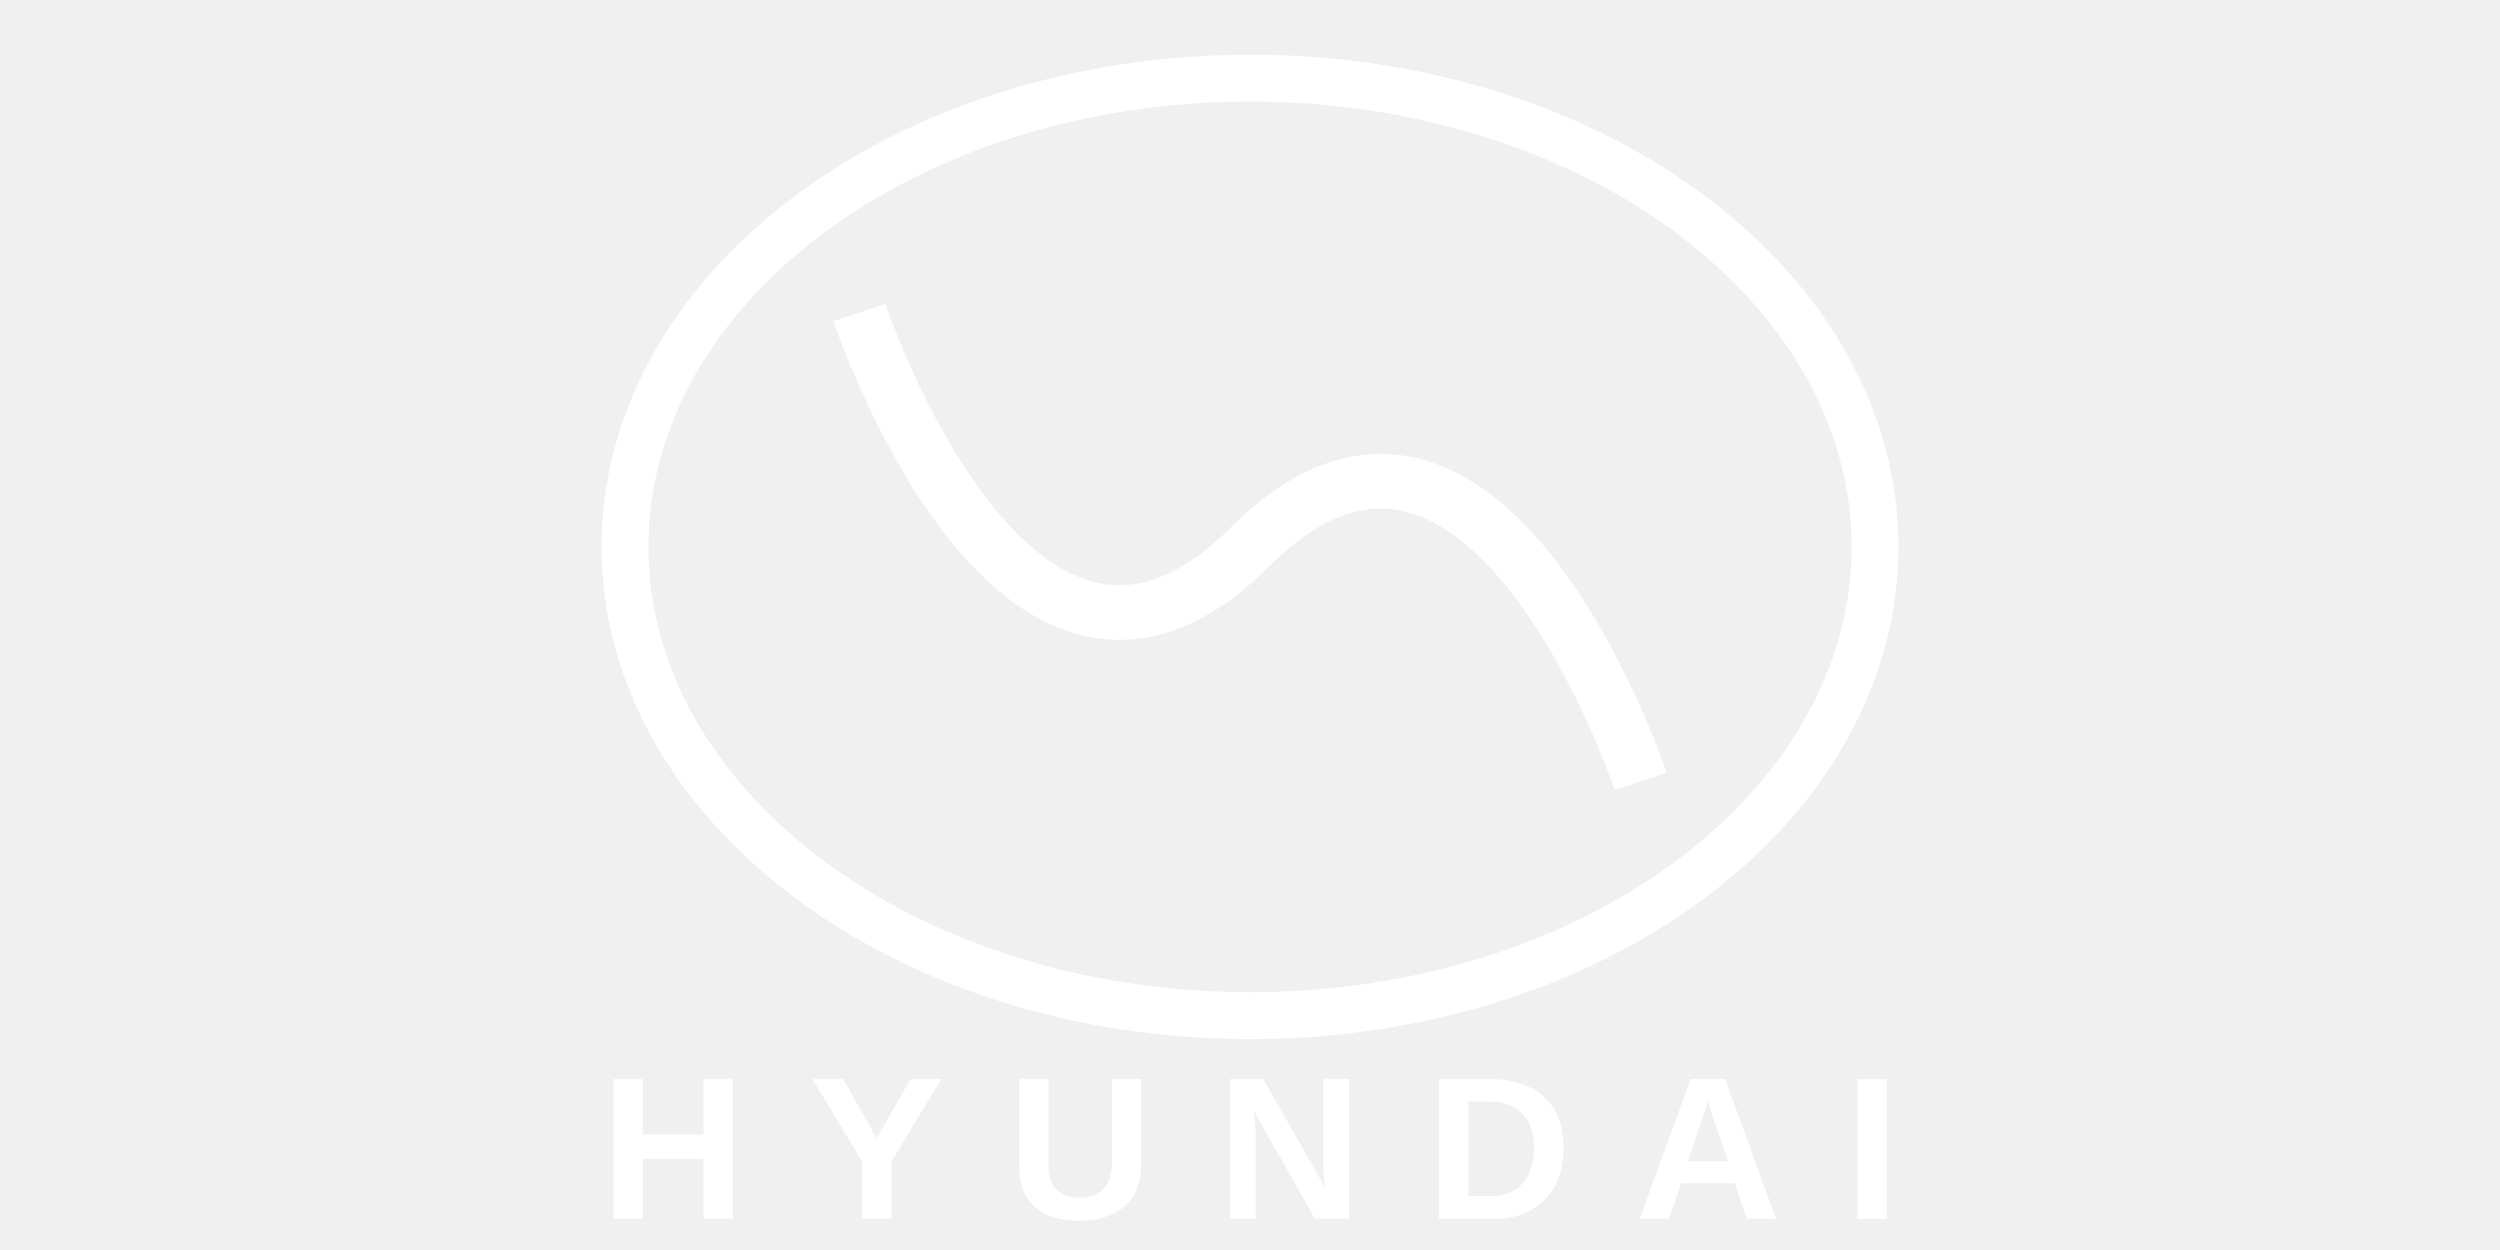
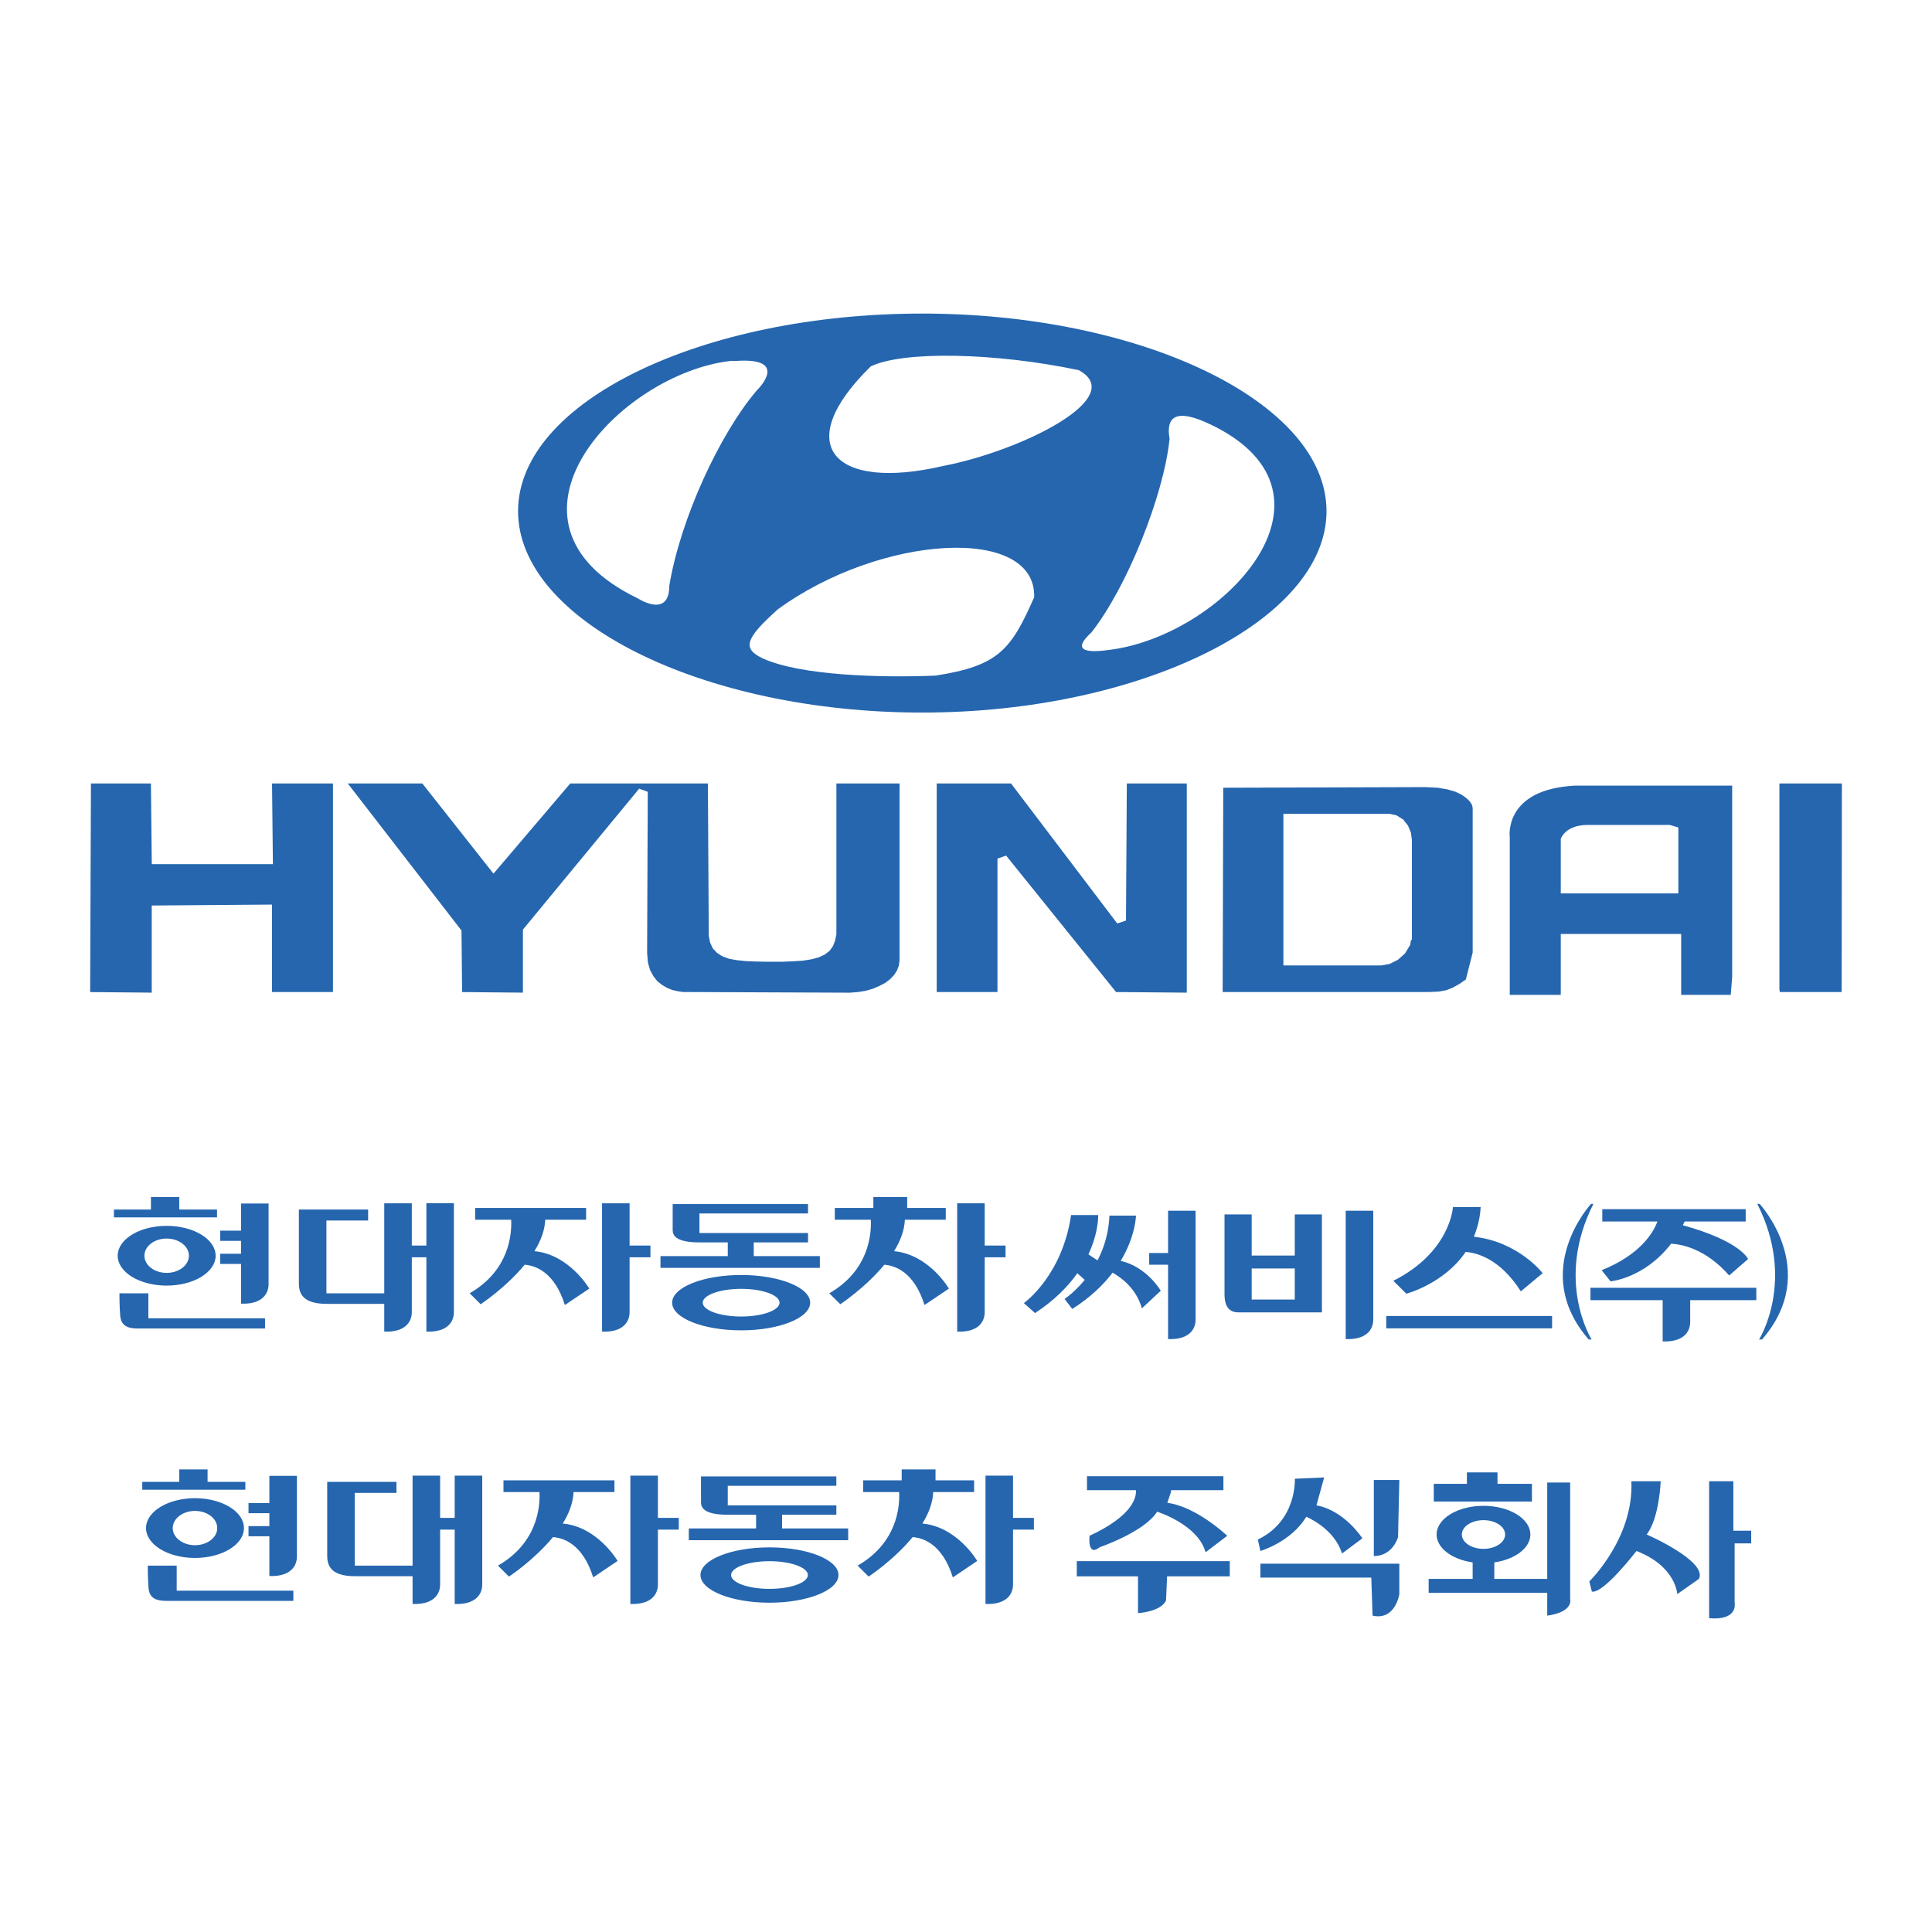
- <svg xmlns="http://www.w3.org/2000/svg" viewBox="0 0 160 80">
-   <ellipse cx="80" cy="35" rx="40" ry="30" fill="none" stroke="#ffffff" stroke-width="3" />
-   <path d="M55 20 C55 20 65 50 80 35 C95 20 105 50 105 50" fill="none" stroke="#ffffff" stroke-width="3.5" />
-   <text x="80" y="78" text-anchor="middle" fill="#ffffff" font-family="Arial, sans-serif" font-weight="bold" font-size="13" letter-spacing="4">HYUNDAI</text>
+ <svg xmlns="http://www.w3.org/2000/svg" width="2500" height="2500" viewBox="0 0 192.756 192.756">
+   <g fill-rule="evenodd" clip-rule="evenodd">
+     <path fill="#fff" d="M0 0h192.756v192.756H0V0z" />
+     <path fill="#2566af" d="M20.71 147.849v-1.248h-2.826v1.248h-3.69v.781h10.285v-.781H20.71zM19.454 149.474c-2.697 0-4.884 1.336-4.884 2.982 0 1.646 2.188 2.981 4.884 2.981 2.699 0 4.886-1.336 4.886-2.981 0-1.646-2.188-2.982-4.886-2.982zm0 4.692c-1.226 0-2.22-.765-2.22-1.71s.994-1.712 2.22-1.712c1.229 0 2.222.767 2.222 1.712s-.994 1.71-2.222 1.71zM16.53 159.718h12.739v-1.017h-11.64v-2.498h-2.886s0 1.405.08 2.265c.078.859.609 1.25 1.707 1.25zM134.262 133.601v-12.805h2.748v10.853c0 1.094-.785 2.029-2.748 1.952zM116.539 120.796v4.217h-1.885v1.17h1.885v7.418c1.961.077 2.746-.858 2.746-1.952v-10.853h-2.746zM67.721 151.44H65.64v-4.216h-2.749v12.805c1.965.077 2.749-.859 2.749-1.952v-5.467h2.081v-1.17zM26.875 147.243v2.715h-2.081v1.015h2.081v1.287h-2.081v1.017h2.081v3.962c1.962.078 2.748-.858 2.748-1.953v-8.042h-2.748v-.001zM45.365 147.225v4.216h-1.454v-4.216h-2.748v8.979h-5.771v-7.26h4.162v-1.095H32.646v7.34c0 .782.156 2.069 2.746 2.069h5.771v2.771c1.964.077 2.748-.859 2.748-1.952v-5.467h1.454v7.419c1.962.077 2.748-.859 2.748-1.952v-10.853h-2.748v.001zM56.146 152.004c.614-.993 1.036-2.06 1.078-3.141h4.079v-1.171H50.232v1.171h3.593c.071 1.439-.183 5.063-4.143 7.34l1.099 1.093s2.5-1.645 4.391-3.939c1.069.078 2.975.71 4.011 4.02l2.435-1.642c0-.001-1.989-3.411-5.472-3.731zM103.152 151.44h-2.082v-4.216h-2.746v12.805c1.963.077 2.746-.859 2.746-1.952v-5.467h2.082v-1.17zM78.028 152.495v-1.367h5.416v-.938H72.609v-1.951h10.834v-.938H69.939v2.42c0 .392-.157 1.406 2.67 1.406h2.826v1.367h-6.713v1.171h15.9v-1.171h-6.594v.001zM76.771 154.381c-3.803 0-6.885 1.236-6.885 2.759 0 1.525 3.083 2.762 6.885 2.762 3.801 0 6.885-1.236 6.885-2.762 0-1.523-3.084-2.759-6.885-2.759zm0 4.14c-2.115 0-3.832-.618-3.832-1.381 0-.76 1.716-1.38 3.832-1.38s3.831.62 3.831 1.38c0 .762-1.716 1.381-3.831 1.381zM92.027 152.004c.616-.993 1.037-2.06 1.079-3.141h4.08v-1.171h-3.849V146.6h-3.375v1.092h-3.846v1.171h3.593c.071 1.439-.183 5.063-4.143 7.34l1.099 1.093s2.5-1.645 4.39-3.939c1.068.078 2.976.71 4.011 4.02l2.433-1.642c-.001-.001-1.988-3.411-5.472-3.731zM17.884 120.677v-1.25h-2.826v1.25h-3.69v.779h10.285v-.779h-3.769zM16.627 122.303c-2.697 0-4.885 1.335-4.885 2.98 0 1.647 2.188 2.982 4.885 2.982 2.699 0 4.886-1.335 4.886-2.982 0-1.645-2.187-2.98-4.886-2.98zm0 4.692c-1.227 0-2.22-.768-2.22-1.712s.994-1.712 2.22-1.712c1.226 0 2.222.768 2.222 1.712s-.995 1.712-2.222 1.712zM13.704 132.546h12.738v-1.017h-11.64v-2.498h-2.886s0 1.405.08 2.265c.079.859.607 1.25 1.708 1.25zM64.895 124.267h-2.081v-4.216h-2.748v12.807c1.964.077 2.748-.859 2.748-1.952v-5.466h2.081v-1.173zM24.048 120.071v2.713h-2.081v1.015h2.081v1.289h-2.081v1.016h2.081v3.962c1.962.079 2.748-.857 2.748-1.952v-8.042h-2.748v-.001zM42.539 120.051v4.216h-1.453v-4.216h-2.749v8.98h-5.771v-7.263h4.162v-1.092H29.819v7.338c0 .782.156 2.071 2.747 2.071h5.771v2.771c1.965.077 2.749-.859 2.749-1.952v-5.466h1.453v7.418c1.962.077 2.748-.859 2.748-1.952V120.05h-2.748v.001zM53.318 124.83c.616-.993 1.038-2.058 1.08-3.139h4.079v-1.173H47.406v1.173h3.593c.071 1.439-.183 5.064-4.142 7.34l1.098 1.093s2.501-1.646 4.391-3.941c1.07.08 2.975.711 4.011 4.019l2.436-1.638c-.001-.001-1.99-3.413-5.475-3.734zM100.324 124.267h-2.08v-4.216h-2.746v12.807c1.963.077 2.746-.859 2.746-1.952v-5.466h2.08v-1.173zM75.202 125.321v-1.365h5.416v-.938H69.783v-1.951h10.835v-.937H67.113v2.42c0 .39-.156 1.405 2.67 1.405h2.827v1.365h-6.713v1.173h15.9v-1.173h-6.595v.001zM73.945 127.207c-3.804 0-6.885 1.236-6.885 2.762s3.082 2.759 6.885 2.759c3.801 0 6.885-1.233 6.885-2.759s-3.084-2.762-6.885-2.762zm0 4.143c-2.115 0-3.832-.618-3.832-1.381s1.716-1.381 3.832-1.381c2.115 0 3.831.618 3.831 1.381s-1.716 1.381-3.831 1.381zM89.2 124.83c.616-.993 1.036-2.058 1.08-3.139h4.079v-1.173H90.51v-1.092h-3.375v1.092h-3.847v1.173h3.594c.068 1.439-.184 5.064-4.143 7.34l1.098 1.093s2.5-1.646 4.391-3.941c1.068.08 2.975.711 4.011 4.019l2.434-1.638c-.001-.001-1.988-3.413-5.473-3.734z" />
+     <path d="M111.816 125.798c1.494-2.486 1.521-4.514 1.521-4.514h-2.648a10.605 10.605 0 0 1-1.186 4.467l-.912-.605c1.045-2.232.977-3.921.977-3.921h-2.707c-.883 6.091-4.711 8.784-4.711 8.784l1.117.995c1.951-1.276 3.291-2.661 4.221-3.977l.734.667c-1.039 1.268-2.01 1.904-2.01 1.904l.766.996c1.816-1.148 3.1-2.407 4.027-3.619.805.451 2.363 1.551 2.92 3.561l1.885-1.757c.001 0-1.378-2.387-3.994-2.981zM131.887 130.933v-9.767h-2.707v4.099h-4.299v-4.099h-2.711v7.964c0 .761.178 1.803 1.355 1.803h8.362zm-7.006-1.276v-3.103h4.299v3.103h-4.299zM147.043 123.39a8.975 8.975 0 0 0 .684-2.956h-2.768s-.234 4.48-5.945 7.35l1.295 1.288s3.744-.968 5.92-4.165c1.086.077 3.42.652 5.504 3.932l2.178-1.815c-.001-.002-2.431-3.156-6.868-3.634zM154.852 132.527v-1.231h-16.547v1.231h16.547zM175.229 128.485H158.68v1.23h7.205v4.118c1.963.08 2.746-.857 2.746-1.952v-2.166h6.598v-1.23zM167.893 122.241c.062-.119.123-.246.184-.373h6.092v-1.229H159.86v1.229h5.502c-.369 1.012-1.604 3.27-5.562 4.861l.883 1.113s3.377-.291 6.045-3.758c1.129.064 3.488.541 5.791 3.171l1.885-1.638c-.002.001-.722-1.782-6.511-3.376z" fill="#2566af" />
+     <path d="M158.738 120.112s-6.184 6.676-.234 13.528h.293s-3.709-5.857.178-13.528h-.237zM175.561 120.112s6.184 6.676.236 13.528h-.293s3.709-5.857-.178-13.528h.235zM172.676 99.255h-4.945v-6.072h-12.012v6.072h-5.088V83.57s-.707-4.809 6.5-5.188h15.689v19.102l-.144 1.771zm-6.076-16.95h-8.197c-2.26 0-2.684 1.39-2.684 1.39v5.439h11.73v-6.577l-.849-.252zM116.465 149.937l.381-1.138-.021-.127h5.234v-1.393H108.45v1.393h4.881c.055.657-.234 2.522-4.627 4.554 0 0-.254 2.148 1.02 1.138 0 0 4.451-1.518 5.723-3.541 0 0 4.07 1.264 4.834 4.048l2.162-1.645c-.002 0-3.056-2.91-5.978-3.289zM122.695 155.756h-15.264v1.517h6.107v3.669s2.287-.127 2.797-1.266l.105-2.403h6.254v-1.517h.001zM129.184 147.533s.252 4.173-3.689 6.071l.254 1.139s3.053-.886 4.578-3.416c0 0 2.799 1.14 3.562 3.67l2.035-1.52s-1.779-2.782-4.58-3.288l.766-2.783-2.926.127zM137.068 147.658h2.543l-.127 5.694s-.508 1.896-2.416 1.896v-7.59zM125.748 156.009h13.863v3.034s-.381 2.657-2.67 2.15l-.127-3.795h-11.066v-1.389zM149.406 148.04v-1.14h-3.052v1.14h-3.307v1.77h9.793v-1.77h-3.434zM148.008 150.236c-2.584 0-4.678 1.282-4.678 2.862 0 1.582 2.094 2.861 4.678 2.861 2.582 0 4.676-1.279 4.676-2.861 0-1.579-2.094-2.862-4.676-2.862zm0 4.294c-1.193 0-2.16-.641-2.16-1.432s.967-1.432 2.16-1.432c1.191 0 2.158.641 2.158 1.432s-.967 1.432-2.158 1.432z" fill="#2566af" />
+     <path d="M156.656 159.55v-11.637h-2.289v9.612h-5.279v-1.707h-2.162v1.707h-4.389v1.392h11.83v2.276c2.67-.379 2.289-1.643 2.289-1.643zM162.762 147.786h2.926s-.129 3.668-1.398 5.312c0 0 6.104 2.657 5.215 4.427l-2.164 1.518s-.127-2.782-4.07-4.3c0 0-3.307 4.3-4.451 4.048l-.254-1.012c-.002 0 4.452-4.301 4.196-9.993zM170.52 147.786h2.418v4.934h1.779v1.265h-1.652v5.944s.381 1.771-2.545 1.52v-13.663z" fill="#2566af" />
+     <path fill="#2566af" stroke="#fff" stroke-width=".971" stroke-miterlimit="2.613" d="M118.891 77.679h-6.95l-.086 14.163-10.744-14.163h-8.14V99.46h7.031V85.666l11.115 13.794 7.774.066V77.679zM8.505 86.399v-.365.365zM49.25 86.399l-6.881-8.72H26.651l.086 8.053H15.624l-.088-8.053H8.59L8.505 99.46l7.119.066v-8.7l11.027-.086v8.72h7.055V77.679l11.853 15.327.065 6.454 7.034.066v-6.605l11.484-13.925-.065 16.104.086 1.014.238.843.37.69.456.584.543.431.585.345.608.239.586.13.565.084h.477l16.217.066.847-.066.803-.129.759-.216.717-.302.65-.344.544-.41.455-.476.348-.539.217-.582.086-.628V77.679h-7.272v15.5l-.109.519-.173.454-.26.366-.391.303-.521.237-.629.173-.805.128-.953.065-1.129.044h-1.324l-1.196-.021-1.041-.043-.848-.088-.714-.128-.588-.217-.433-.281-.326-.345-.217-.476-.109-.559v-.67l-.086-14.961H56.673l-7.423 8.72zM147.414 95.1V80.594l-.045-.281-.129-.347-.262-.366-.391-.368-.521-.367-.672-.325-.867-.257-1.043-.175-1.258-.062h-.369l-20.297.062-.064 21.351h21.098l1-.043.824-.15.717-.28.738-.409.803-.562.738-2.915zm29.738 4.36h7.078l.021-21.778-7.205-.002v21.047l.106.733zm-36.771-6.173l-.154.821-.432.713-.609.538-.693.346-.695.129h-9.268V81.673h10.006l.607.13.52.324.393.495.24.584.086.647v9.434h-.001z" />
+     <path d="M92.015 31.285c-21.995 0-40.328 8.806-40.328 19.715 0 10.912 18.333 20.093 40.328 20.093 21.805 0 40.331-9.181 40.331-20.093 0-10.909-18.526-19.715-40.331-19.715zm-5.138 5.269c3.28-1.58 12.542-1.354 20.744.375 5.018 2.709-5.691 8.051-13.508 9.558-10.998 2.558-15.244-2.108-7.236-9.933zM63.63 59.699c-15.74-7.604-1.827-22.417 9.242-23.685h.507c5.586-.396 2.132 2.931 2.132 2.931-3.656 4.277-7.615 12.751-8.733 19.486.001 3.327-3.148 1.268-3.148 1.268zm29.71 7.707c-5.498.226-13.506 0-17.269-1.731-2.026-.979-1.736-1.955 1.544-4.89 10.227-7.452 25.759-8.428 25.566-1.204-2.314 5.267-3.57 6.847-9.841 7.825zm17.271-2.558c-2.701.375-3.475-.152-1.736-1.732 3.57-4.514 7.236-13.695 7.814-19.339-.578-3.311 2.219-2.333 4.244-1.355 14.28 6.999.965 21.072-10.322 22.426z" fill="#2566af" />
+   </g>
</svg>
